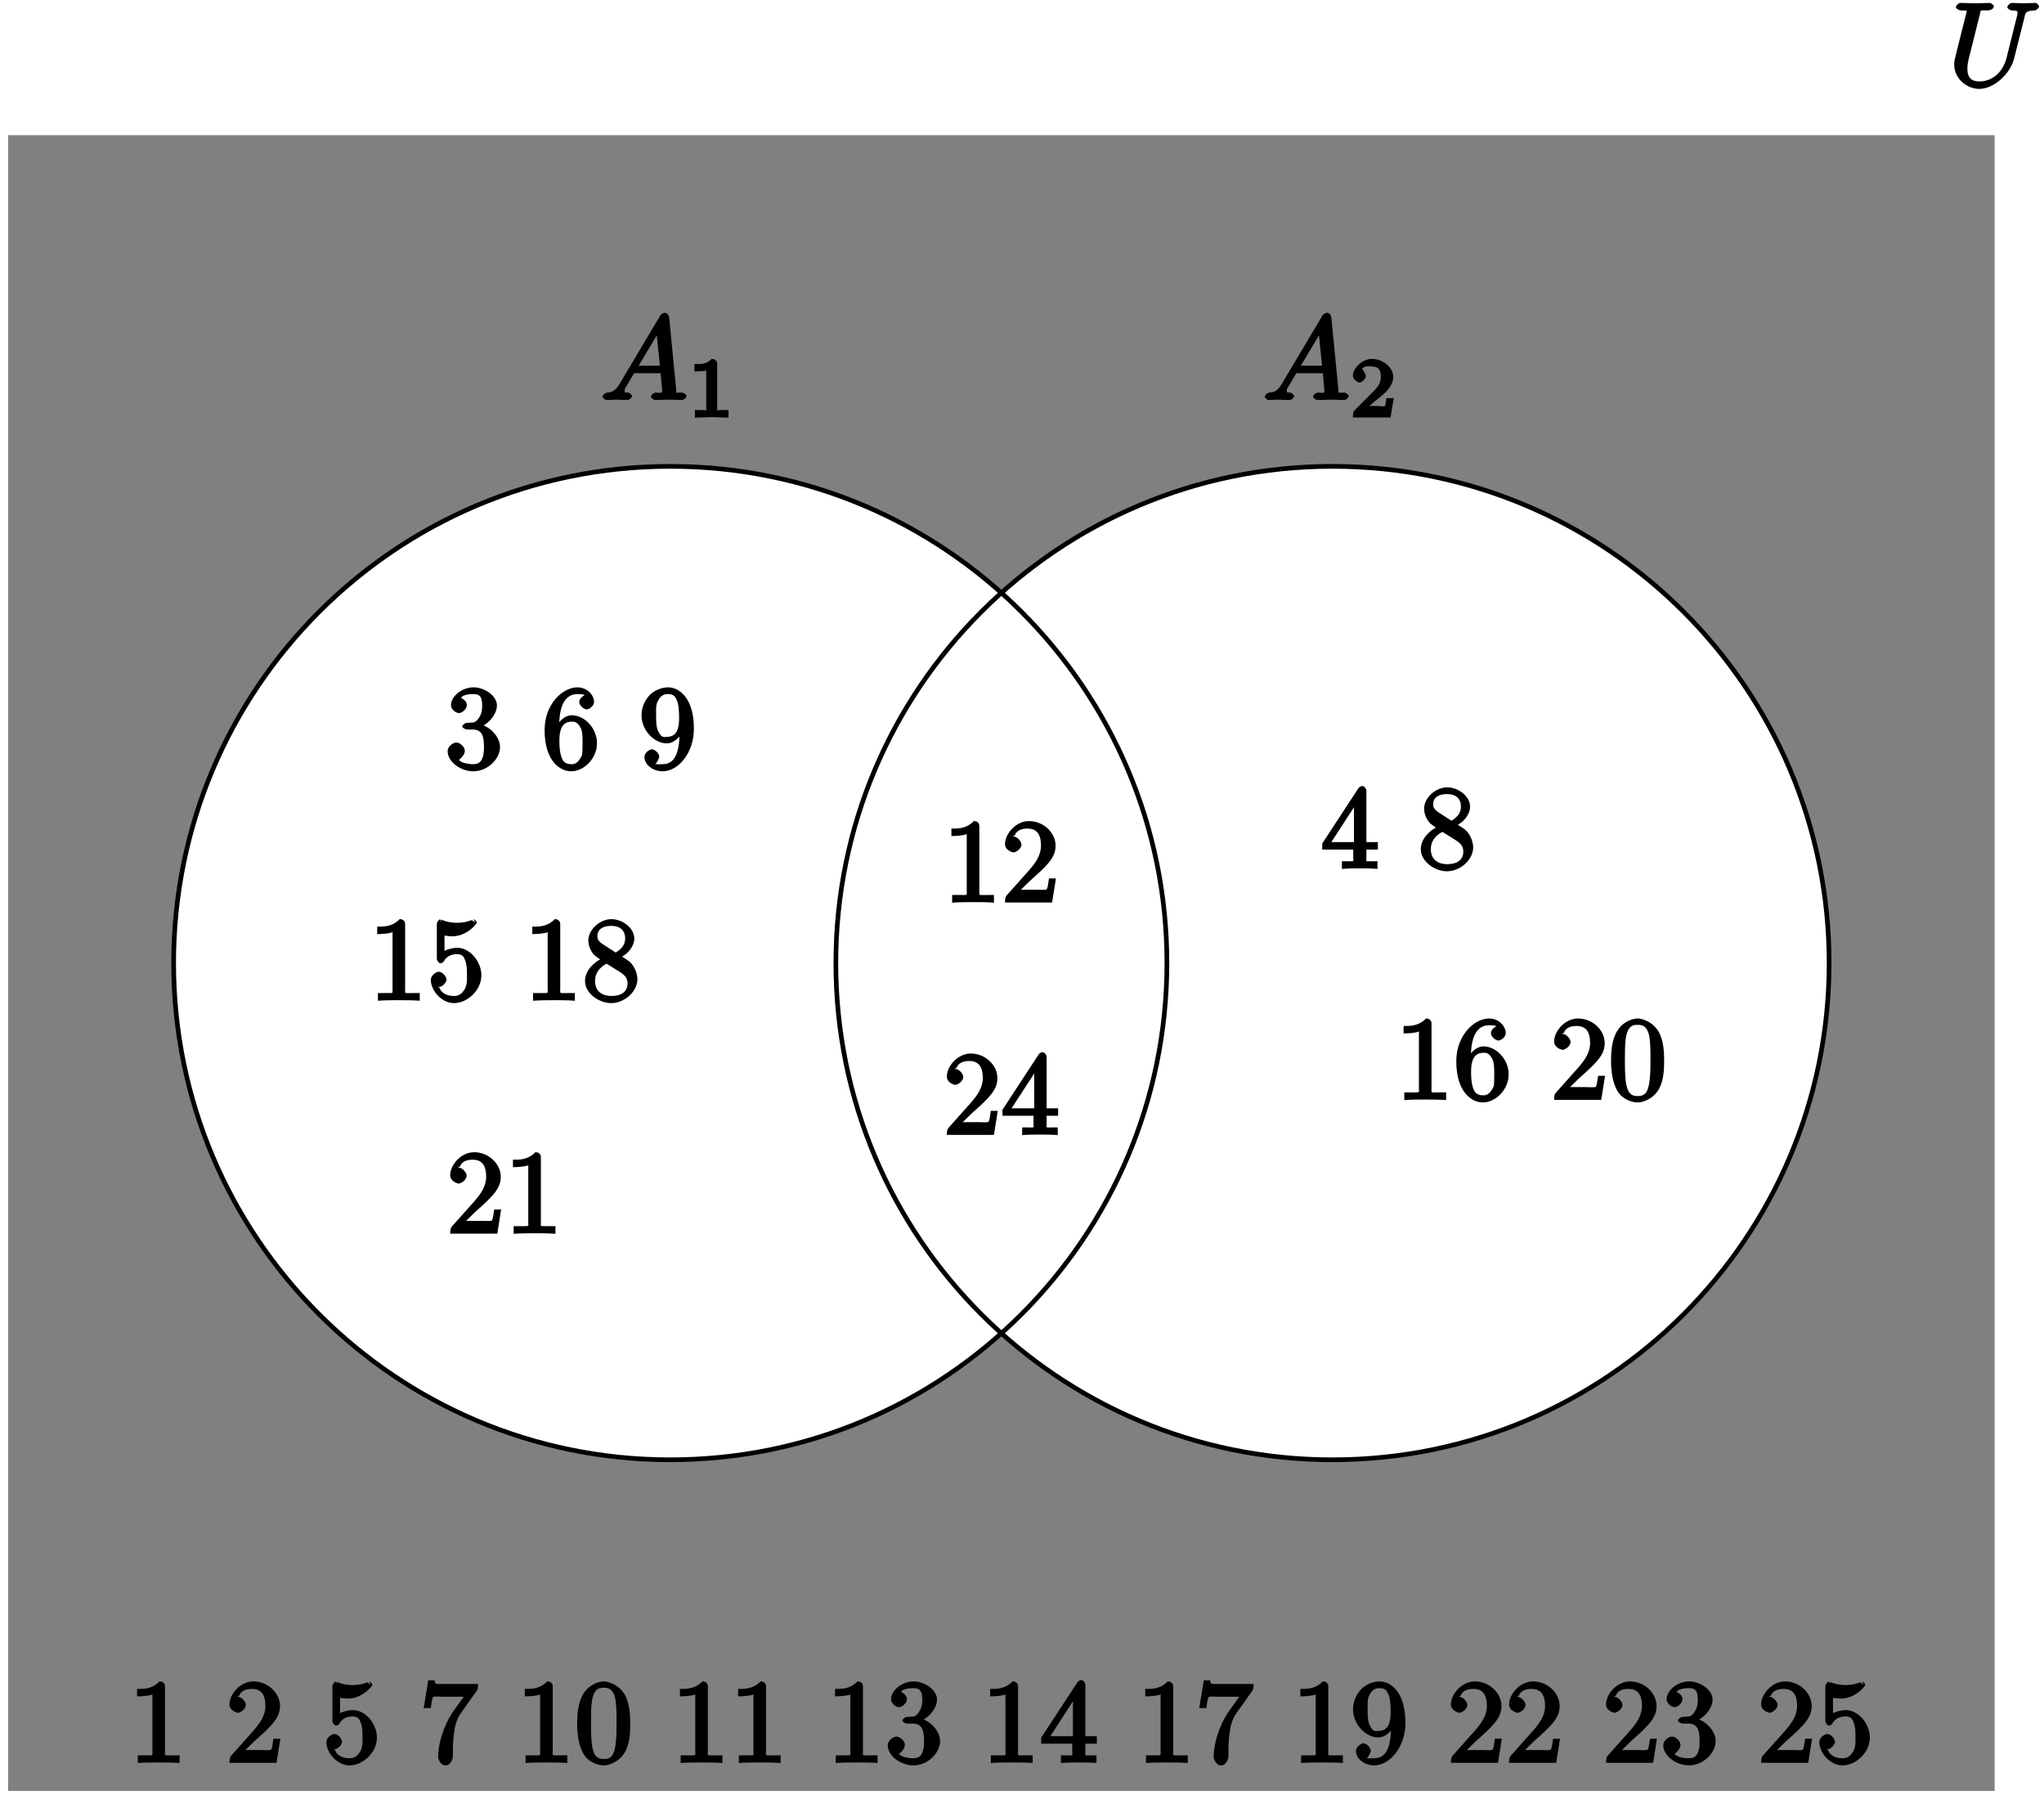
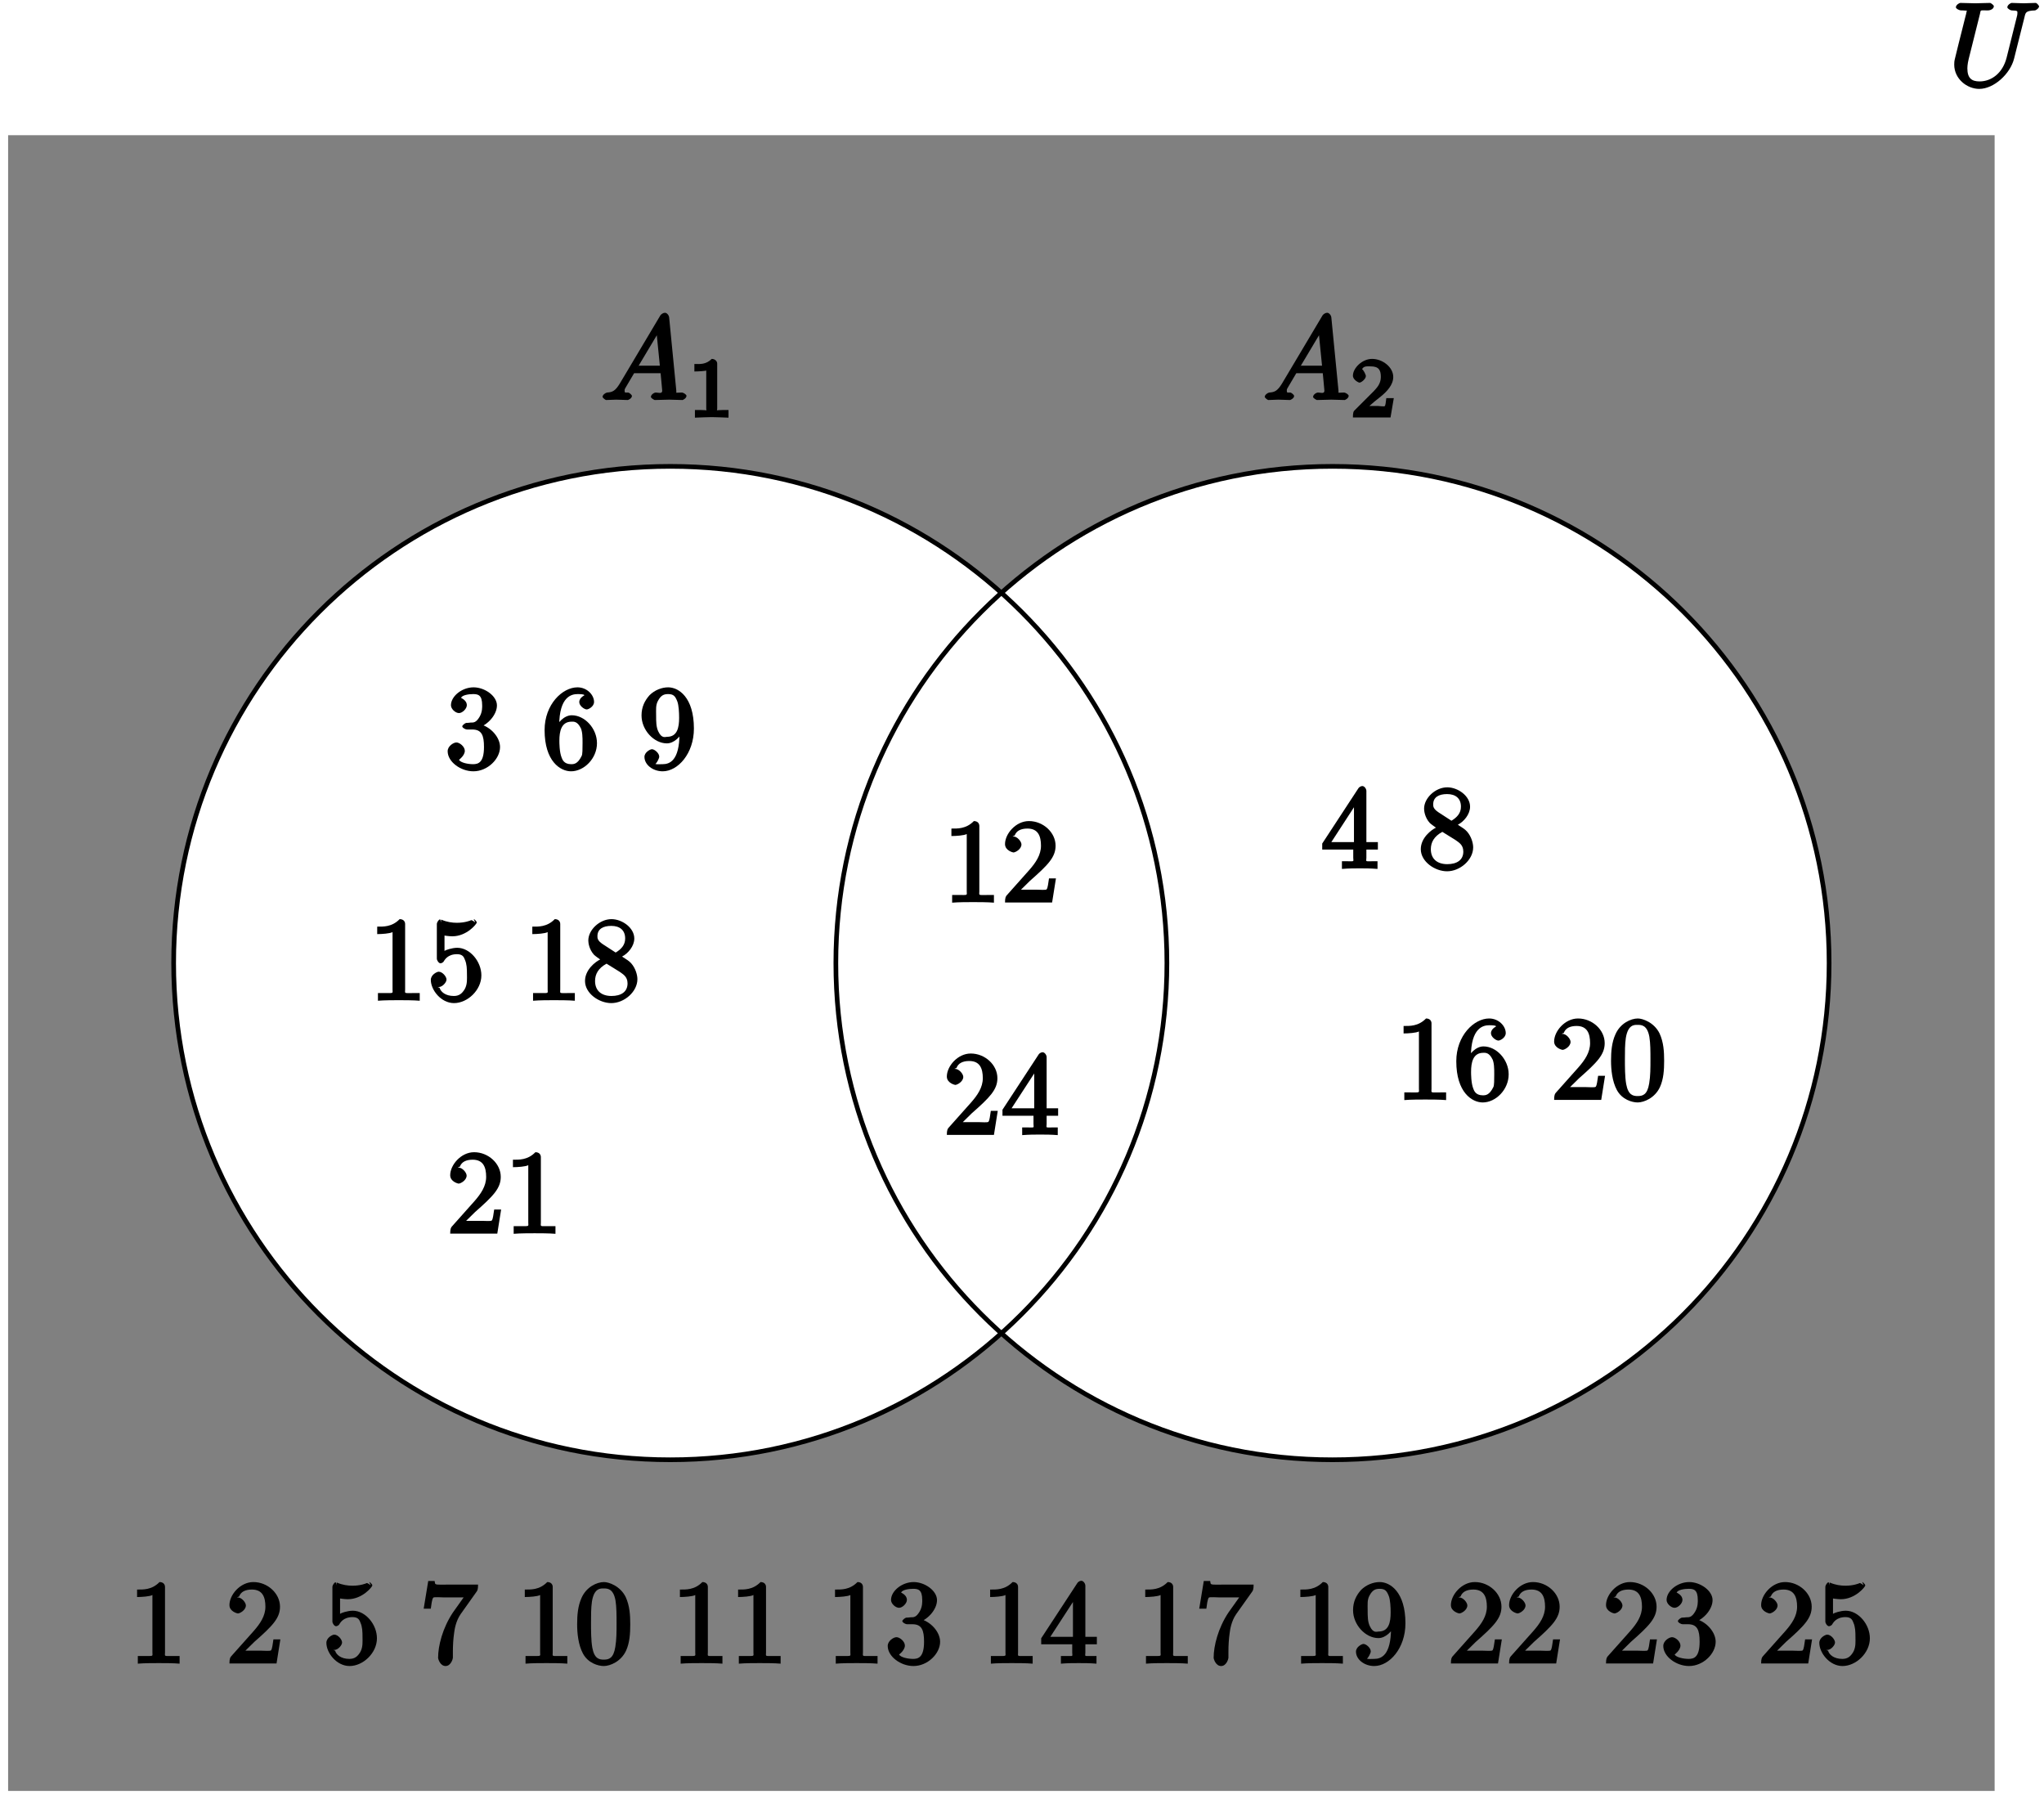
<svg xmlns="http://www.w3.org/2000/svg" xmlns:xlink="http://www.w3.org/1999/xlink" width="175pt" height="154pt" viewBox="0 0 175 154" version="1.1">
  <defs>
    <g>
      <symbol overflow="visible" id="glyph0-0">
        <path style="stroke:none;" d="" />
      </symbol>
      <symbol overflow="visible" id="glyph0-1">
        <path style="stroke:none;" d="M 6.5 -5.922 C 6.594 -6.328 6.609 -6.469 7.406 -6.5 C 7.453 -6.5 7.75 -6.672 7.75 -6.859 C 7.75 -6.875 7.578 -7.141 7.453 -7.141 C 7.125 -7.141 6.766 -7.109 6.438 -7.109 C 6.094 -7.109 5.719 -7.141 5.391 -7.141 C 5.328 -7.141 5.031 -6.969 5.031 -6.766 C 5.031 -6.656 5.312 -6.5 5.391 -6.5 C 5.969 -6.484 5.891 -6.438 5.891 -6.219 C 5.891 -6.188 5.875 -6.047 5.859 -6.016 L 4.969 -2.453 C 4.625 -1.109 3.656 -0.422 2.656 -0.422 C 1.984 -0.422 1.609 -0.688 1.609 -1.547 C 1.609 -1.562 1.609 -1.891 1.719 -2.328 L 2.688 -6.203 C 2.781 -6.562 2.625 -6.5 3.359 -6.5 C 3.625 -6.5 3.875 -6.656 3.875 -6.859 C 3.875 -6.969 3.594 -7.141 3.562 -7.141 C 3.281 -7.141 2.562 -7.109 2.281 -7.109 C 2 -7.109 1.281 -7.141 1 -7.141 C 0.922 -7.141 0.625 -6.969 0.625 -6.766 C 0.625 -6.656 0.891 -6.5 1.094 -6.5 C 1.109 -6.5 1.297 -6.5 1.469 -6.484 C 1.641 -6.453 1.562 -6.609 1.562 -6.484 C 1.562 -6.422 1.453 -6 1.391 -5.766 L 1.172 -4.891 C 1.078 -4.5 0.594 -2.625 0.562 -2.438 C 0.484 -2.156 0.484 -2 0.484 -1.859 C 0.484 -0.641 1.578 0.219 2.625 0.219 C 3.875 0.219 5.281 -1.062 5.609 -2.375 Z M 6.5 -5.922 " />
      </symbol>
      <symbol overflow="visible" id="glyph0-2">
        <path style="stroke:none;" d="M 1.656 -1.422 C 1.25 -0.75 1 -0.672 0.562 -0.641 C 0.438 -0.625 0.172 -0.453 0.172 -0.266 C 0.172 -0.203 0.406 0 0.484 0 C 0.75 0 1.062 -0.031 1.328 -0.031 C 1.672 -0.031 2.016 0 2.328 0 C 2.391 0 2.688 -0.156 2.688 -0.344 C 2.688 -0.453 2.438 -0.641 2.359 -0.641 C 2.141 -0.656 2.062 -0.562 2.062 -0.812 C 2.062 -0.938 2.078 -0.938 2.156 -1.078 L 2.875 -2.297 L 5.141 -2.297 C 5.141 -2.25 5.281 -0.891 5.281 -0.797 C 5.281 -0.5 4.938 -0.641 4.734 -0.641 C 4.594 -0.641 4.312 -0.469 4.312 -0.266 C 4.312 -0.156 4.609 0 4.641 0 C 5.047 0 5.469 -0.031 5.875 -0.031 C 6.125 -0.031 6.766 0 7.016 0 C 7.062 0 7.359 -0.156 7.359 -0.359 C 7.359 -0.469 7.094 -0.641 6.953 -0.641 C 6.344 -0.641 6.516 -0.531 6.484 -0.828 L 5.875 -7.062 C 5.859 -7.25 5.688 -7.469 5.516 -7.469 C 5.359 -7.469 5.188 -7.344 5.125 -7.25 Z M 3.094 -2.656 L 5.062 -5.953 L 4.766 -6.062 L 5.078 -2.938 L 3.266 -2.938 Z M 3.094 -2.656 " />
      </symbol>
      <symbol overflow="visible" id="glyph1-0">
        <path style="stroke:none;" d="" />
      </symbol>
      <symbol overflow="visible" id="glyph1-1">
        <path style="stroke:none;" d="M 2.516 -4.625 C 2.516 -4.812 2.328 -5.016 2.047 -5.016 C 1.547 -4.516 1.047 -4.578 0.562 -4.578 L 0.562 -3.938 C 0.922 -3.938 1.516 -3.984 1.578 -4.016 L 1.578 -0.766 C 1.578 -0.531 1.766 -0.641 1.078 -0.641 L 0.609 -0.641 L 0.609 0.016 C 0.938 0 1.797 -0.031 2.047 -0.031 C 2.266 -0.031 3.141 0 3.484 0.016 L 3.484 -0.641 L 3.031 -0.641 C 2.328 -0.641 2.516 -0.531 2.516 -0.766 Z M 2.516 -4.625 " />
      </symbol>
      <symbol overflow="visible" id="glyph1-2">
        <path style="stroke:none;" d="M 3.516 -1.656 L 3.109 -1.656 C 3.062 -1.312 3.047 -1.031 2.969 -0.969 C 2.906 -0.922 2.516 -0.984 2.406 -0.984 L 1.125 -0.984 L 1.266 -0.641 C 2 -1.297 2.234 -1.484 2.656 -1.812 C 3.172 -2.234 3.703 -2.797 3.703 -3.469 C 3.703 -4.312 2.781 -5.016 1.891 -5.016 C 1.031 -5.016 0.25 -4.219 0.25 -3.578 C 0.25 -3.219 0.734 -2.984 0.812 -2.984 C 0.969 -2.984 1.359 -3.297 1.359 -3.547 C 1.359 -3.672 1.125 -4.125 1.031 -4.125 C 1.172 -4.422 1.453 -4.375 1.781 -4.375 C 2.484 -4.375 2.641 -4.031 2.641 -3.469 C 2.641 -2.859 2.266 -2.516 2.047 -2.266 L 0.375 -0.594 C 0.297 -0.531 0.25 -0.391 0.25 0 L 3.469 0 L 3.75 -1.656 Z M 3.516 -1.656 " />
      </symbol>
      <symbol overflow="visible" id="glyph2-0">
        <path style="stroke:none;" d="" />
      </symbol>
      <symbol overflow="visible" id="glyph2-1">
        <path style="stroke:none;" d="M 4.344 -0.156 L 4.344 -0.641 L 3.859 -0.641 C 2.953 -0.641 3.094 -0.578 3.094 -0.953 L 3.094 -6.547 C 3.094 -6.781 2.938 -6.969 2.625 -6.969 C 1.953 -6.281 1.203 -6.328 0.703 -6.328 L 0.703 -5.688 C 1.094 -5.688 1.797 -5.734 2.016 -5.859 L 2.016 -0.953 C 2.016 -0.594 2.156 -0.641 1.266 -0.641 L 0.766 -0.641 L 0.766 0.016 C 1.297 -0.031 2.156 -0.031 2.562 -0.031 C 2.953 -0.031 3.828 -0.031 4.344 0.016 Z M 4.344 -0.156 " />
      </symbol>
      <symbol overflow="visible" id="glyph2-2">
        <path style="stroke:none;" d="M 4.469 -2.062 L 4.078 -2.062 C 4 -1.594 3.984 -1.281 3.875 -1.125 C 3.812 -1.047 3.281 -1.094 3.062 -1.094 L 1.266 -1.094 L 1.391 -0.812 L 2.438 -1.844 C 4 -3.219 4.641 -3.875 4.641 -4.859 C 4.641 -6 3.578 -6.969 2.359 -6.969 C 1.234 -6.969 0.312 -5.875 0.312 -5 C 0.312 -4.438 1 -4.281 1.031 -4.281 C 1.203 -4.281 1.719 -4.562 1.719 -4.969 C 1.719 -5.219 1.359 -5.656 1.016 -5.656 C 0.938 -5.656 0.922 -5.656 1.141 -5.734 C 1.281 -6.125 1.656 -6.328 2.234 -6.328 C 3.141 -6.328 3.391 -5.688 3.391 -4.859 C 3.391 -4.062 2.938 -3.406 2.391 -2.781 L 0.484 -0.641 C 0.375 -0.531 0.312 -0.406 0.312 0 L 4.344 0 L 4.672 -2.062 Z M 4.469 -2.062 " />
      </symbol>
      <symbol overflow="visible" id="glyph2-3">
        <path style="stroke:none;" d="M 4.641 -2.156 C 4.641 -3.344 3.656 -4.516 2.578 -4.516 C 2.109 -4.516 1.547 -4.312 1.484 -4.25 L 1.484 -5.562 C 1.516 -5.562 1.844 -5.5 2.156 -5.5 C 3.391 -5.5 4.25 -6.562 4.25 -6.688 C 4.25 -6.75 4.062 -6.969 3.984 -6.969 L 4.109 -6.688 C 4.109 -6.688 3.828 -6.922 3.75 -6.875 C 3.703 -6.844 3.219 -6.656 2.547 -6.656 C 2.156 -6.656 1.688 -6.719 1.219 -6.922 C 1.141 -6.953 1.219 -6.672 1.219 -6.672 L 1.109 -6.953 C 1 -6.953 0.828 -6.703 0.828 -6.547 L 0.828 -3.594 C 0.828 -3.422 1 -3.188 1.141 -3.188 C 1.219 -3.188 1.359 -3.266 1.391 -3.312 C 1.5 -3.484 1.75 -3.969 2.562 -3.969 C 3.078 -3.969 3.156 -3.672 3.234 -3.484 C 3.391 -3.125 3.406 -2.734 3.406 -2.234 C 3.406 -1.891 3.453 -1.406 3.219 -0.984 C 2.984 -0.594 2.734 -0.391 2.281 -0.391 C 1.562 -0.391 1.156 -0.75 1.062 -1.094 C 0.844 -1.172 0.875 -1.156 0.984 -1.156 C 1.312 -1.156 1.656 -1.562 1.656 -1.797 C 1.656 -2.047 1.312 -2.469 0.984 -2.469 C 0.844 -2.469 0.312 -2.219 0.312 -1.766 C 0.312 -0.906 1.188 0.219 2.297 0.219 C 3.453 0.219 4.641 -0.891 4.641 -2.156 Z M 4.641 -2.156 " />
      </symbol>
      <symbol overflow="visible" id="glyph2-4">
        <path style="stroke:none;" d="M 4.828 -6.75 L 2.406 -6.75 C 1.203 -6.75 1.344 -6.703 1.281 -7.062 L 0.734 -7.062 L 0.344 -4.688 L 0.953 -4.688 C 1 -5 1.047 -5.516 1.172 -5.641 C 1.25 -5.703 1.906 -5.656 2.031 -5.656 L 3.766 -5.656 L 2.844 -4.359 C 1.953 -3.016 1.578 -1.5 1.578 -0.484 C 1.578 -0.391 1.75 0.219 2.219 0.219 C 2.672 0.219 2.844 -0.391 2.844 -0.484 L 2.844 -1 C 2.844 -1.547 2.875 -2.094 2.953 -2.625 C 2.984 -2.859 3.078 -3.609 3.516 -4.234 L 4.859 -6.125 C 4.953 -6.234 5 -6.375 5 -6.75 Z M 4.828 -6.75 " />
      </symbol>
      <symbol overflow="visible" id="glyph2-5">
        <path style="stroke:none;" d="M 4.75 -3.344 C 4.75 -4.141 4.703 -4.938 4.359 -5.688 C 3.891 -6.641 2.906 -6.969 2.5 -6.969 C 1.891 -6.969 0.984 -6.547 0.578 -5.609 C 0.266 -4.922 0.203 -4.141 0.203 -3.344 C 0.203 -2.609 0.297 -1.594 0.703 -0.844 C 1.141 -0.031 2 0.219 2.484 0.219 C 3.016 0.219 3.953 -0.156 4.391 -1.094 C 4.703 -1.781 4.75 -2.562 4.75 -3.344 Z M 3.578 -3.469 C 3.578 -2.719 3.578 -2.047 3.469 -1.406 C 3.312 -0.453 2.938 -0.328 2.484 -0.328 C 2.094 -0.328 1.672 -0.406 1.5 -1.359 C 1.391 -1.969 1.391 -2.875 1.391 -3.469 C 1.391 -4.109 1.391 -4.766 1.469 -5.297 C 1.656 -6.484 2.234 -6.422 2.484 -6.422 C 2.812 -6.422 3.297 -6.406 3.484 -5.406 C 3.578 -4.859 3.578 -4.094 3.578 -3.469 Z M 3.578 -3.469 " />
      </symbol>
      <symbol overflow="visible" id="glyph2-6">
        <path style="stroke:none;" d="M 4.719 -1.859 C 4.719 -2.688 3.922 -3.625 2.891 -3.844 L 2.891 -3.516 C 3.703 -3.781 4.453 -4.641 4.453 -5.422 C 4.453 -6.234 3.406 -6.969 2.453 -6.969 C 1.453 -6.969 0.516 -6.203 0.516 -5.438 C 0.516 -5.109 0.906 -4.766 1.203 -4.766 C 1.5 -4.766 1.875 -5.141 1.875 -5.438 C 1.875 -5.938 1.234 -6.094 1.391 -6.094 C 1.516 -6.312 2.047 -6.391 2.406 -6.391 C 2.828 -6.391 3.188 -6.328 3.188 -5.438 C 3.188 -5.312 3.219 -4.859 2.953 -4.422 C 2.656 -3.938 2.453 -3.953 2.203 -3.953 C 2.125 -3.938 1.891 -3.922 1.812 -3.922 C 1.734 -3.906 1.484 -3.734 1.484 -3.625 C 1.484 -3.516 1.734 -3.359 1.906 -3.359 L 2.344 -3.359 C 3.156 -3.359 3.344 -2.844 3.344 -1.859 C 3.344 -0.516 2.844 -0.391 2.406 -0.391 C 1.969 -0.391 1.344 -0.516 1.203 -0.766 C 1.219 -0.766 1.703 -1.141 1.703 -1.531 C 1.703 -1.891 1.266 -2.25 0.984 -2.25 C 0.734 -2.25 0.234 -1.938 0.234 -1.5 C 0.234 -0.594 1.344 0.219 2.438 0.219 C 3.656 0.219 4.719 -0.844 4.719 -1.859 Z M 4.719 -1.859 " />
      </symbol>
      <symbol overflow="visible" id="glyph2-7">
        <path style="stroke:none;" d="M 4.859 -1.797 L 4.859 -2.281 L 3.875 -2.281 L 3.875 -6.656 C 3.875 -6.844 3.703 -7.078 3.531 -7.078 C 3.453 -7.078 3.297 -7.031 3.203 -6.906 L 0.094 -2.156 L 0.094 -1.641 L 2.75 -1.641 L 2.75 -0.938 C 2.75 -0.578 2.906 -0.641 2.172 -0.641 L 1.781 -0.641 L 1.781 0.016 C 2.375 -0.031 2.891 -0.031 3.312 -0.031 C 3.734 -0.031 4.25 -0.031 4.828 0.016 L 4.828 -0.641 L 4.453 -0.641 C 3.719 -0.641 3.875 -0.578 3.875 -0.938 L 3.875 -1.641 L 4.859 -1.641 Z M 2.984 -2.281 L 0.875 -2.281 L 3.109 -5.719 L 2.812 -5.828 L 2.812 -2.281 Z M 2.984 -2.281 " />
      </symbol>
      <symbol overflow="visible" id="glyph2-8">
        <path style="stroke:none;" d="M 4.719 -3.438 C 4.719 -6.125 3.406 -6.969 2.516 -6.969 C 1.969 -6.969 1.359 -6.734 0.922 -6.297 C 0.516 -5.844 0.234 -5.297 0.234 -4.562 C 0.234 -3.312 1.297 -2.172 2.406 -2.172 C 3.016 -2.172 3.594 -2.75 3.828 -3.328 L 3.484 -3.328 L 3.484 -3.016 C 3.484 -0.672 2.625 -0.391 2.047 -0.391 C 1.875 -0.391 1.453 -0.359 1.422 -0.422 C 1.5 -0.422 1.75 -0.875 1.75 -1.031 C 1.75 -1.344 1.344 -1.672 1.125 -1.672 C 0.969 -1.672 0.484 -1.406 0.484 -1.016 C 0.484 -0.344 1.203 0.219 2.047 0.219 C 3.344 0.219 4.719 -1.297 4.719 -3.438 Z M 3.453 -4.359 C 3.453 -3.531 3.297 -2.734 2.422 -2.734 C 2.266 -2.734 1.969 -2.562 1.672 -3.188 C 1.484 -3.562 1.484 -4.062 1.484 -4.547 C 1.484 -5.078 1.438 -5.438 1.641 -5.812 C 1.906 -6.312 2.172 -6.391 2.516 -6.391 C 2.984 -6.391 3.125 -6.203 3.297 -5.766 C 3.422 -5.438 3.453 -4.812 3.453 -4.359 Z M 3.453 -4.359 " />
      </symbol>
      <symbol overflow="visible" id="glyph2-9">
        <path style="stroke:none;" d="M 4.719 -2.188 C 4.719 -3.453 3.672 -4.578 2.562 -4.578 C 1.891 -4.578 1.328 -3.906 1.141 -3.422 L 1.484 -3.422 L 1.484 -3.672 C 1.484 -6.188 2.547 -6.391 3.062 -6.391 C 3.297 -6.391 3.594 -6.375 3.625 -6.312 C 3.781 -6.312 3.203 -6.156 3.203 -5.703 C 3.203 -5.391 3.625 -5.078 3.844 -5.078 C 4 -5.078 4.469 -5.328 4.469 -5.719 C 4.469 -6.312 3.875 -6.969 3.047 -6.969 C 1.766 -6.969 0.234 -5.516 0.234 -3.312 C 0.234 -0.641 1.578 0.219 2.5 0.219 C 3.609 0.219 4.719 -0.875 4.719 -2.188 Z M 3.484 -2.203 C 3.484 -1.719 3.484 -1.219 3.406 -1.094 C 3.062 -0.391 2.734 -0.391 2.5 -0.391 C 1.875 -0.391 1.75 -0.812 1.688 -0.969 C 1.5 -1.438 1.5 -2.234 1.5 -2.406 C 1.5 -3.188 1.656 -4.031 2.547 -4.031 C 2.719 -4.031 3.047 -4.078 3.344 -3.453 L 3.297 -3.562 C 3.484 -3.203 3.484 -2.688 3.484 -2.203 Z M 3.484 -2.203 " />
      </symbol>
      <symbol overflow="visible" id="glyph2-10">
        <path style="stroke:none;" d="M 4.719 -1.828 C 4.719 -2.188 4.562 -2.766 4.188 -3.188 C 4 -3.391 3.844 -3.484 3.406 -3.766 C 3.922 -4.031 4.453 -4.656 4.453 -5.312 C 4.453 -6.234 3.406 -6.969 2.5 -6.969 C 1.5 -6.969 0.516 -6.062 0.516 -5.141 C 0.516 -4.953 0.578 -4.391 1 -3.922 C 1.109 -3.812 1.469 -3.562 1.531 -3.516 C 1.141 -3.328 0.234 -2.656 0.234 -1.672 C 0.234 -0.609 1.438 0.219 2.484 0.219 C 3.609 0.219 4.719 -0.766 4.719 -1.828 Z M 3.672 -5.312 C 3.672 -4.75 3.328 -4.391 2.859 -4.109 L 1.75 -4.828 C 1.281 -5.141 1.297 -5.359 1.297 -5.516 C 1.297 -6.125 1.781 -6.391 2.484 -6.391 C 3.203 -6.391 3.672 -6.031 3.672 -5.312 Z M 3.875 -1.469 C 3.875 -0.734 3.312 -0.391 2.5 -0.391 C 1.641 -0.391 1.094 -0.844 1.094 -1.672 C 1.094 -2.25 1.359 -2.766 2.078 -3.156 L 3.188 -2.469 C 3.453 -2.266 3.875 -2.078 3.875 -1.469 Z M 3.875 -1.469 " />
      </symbol>
    </g>
  </defs>
  <g id="surface1">
    <path style=" stroke:none;fill-rule:nonzero;fill:rgb(50%,50%,50%);fill-opacity:1;" d="M 0.695 153.309 L 0.695 11.574 L 170.773 11.574 L 170.773 153.309 Z M 0.695 153.309 " />
    <g style="fill:rgb(0%,0%,0%);fill-opacity:1;">
      <use xlink:href="#glyph0-1" x="166.83" y="7.391" />
    </g>
    <path style=" stroke:none;fill-rule:nonzero;fill:rgb(100%,100%,100%);fill-opacity:1;" d="M 156.602 82.441 C 156.602 58.957 137.562 39.922 114.082 39.922 C 90.598 39.922 71.562 58.957 71.562 82.441 C 71.562 105.926 90.598 124.961 114.082 124.961 C 137.562 124.961 156.602 105.926 156.602 82.441 Z M 156.602 82.441 " />
    <path style="fill-rule:nonzero;fill:rgb(100%,100%,100%);fill-opacity:1;stroke-width:0.399;stroke-linecap:butt;stroke-linejoin:miter;stroke:rgb(0%,0%,0%);stroke-opacity:1;stroke-miterlimit:10;" d="M 14.172 0.001 C 14.172 23.485 -4.863 42.52 -28.347 42.52 C -51.832 42.52 -70.867 23.485 -70.867 0.001 C -70.867 -23.484 -51.832 -42.519 -28.347 -42.519 C -4.863 -42.519 14.172 -23.484 14.172 0.001 Z M 14.172 0.001 " transform="matrix(1,0,0,-1,85.734,82.442)" />
    <g style="fill:rgb(0%,0%,0%);fill-opacity:1;">
      <use xlink:href="#glyph0-2" x="51.416" y="34.243" />
    </g>
    <g style="fill:rgb(0%,0%,0%);fill-opacity:1;">
      <use xlink:href="#glyph1-1" x="58.888" y="35.738" />
    </g>
    <path style="fill:none;stroke-width:0.399;stroke-linecap:butt;stroke-linejoin:miter;stroke:rgb(0%,0%,0%);stroke-opacity:1;stroke-miterlimit:10;" d="M 70.868 0.001 C 70.868 23.485 51.828 42.52 28.348 42.52 C 4.864 42.52 -14.171 23.485 -14.171 0.001 C -14.171 -23.484 4.864 -42.519 28.348 -42.519 C 51.828 -42.519 70.868 -23.484 70.868 0.001 Z M 70.868 0.001 " transform="matrix(1,0,0,-1,85.734,82.442)" />
    <g style="fill:rgb(0%,0%,0%);fill-opacity:1;">
      <use xlink:href="#glyph0-2" x="108.11" y="34.243" />
    </g>
    <g style="fill:rgb(0%,0%,0%);fill-opacity:1;">
      <use xlink:href="#glyph1-2" x="115.582" y="35.738" />
    </g>
    <g style="fill:rgb(0%,0%,0%);fill-opacity:1;">
-       <use xlink:href="#glyph2-1" x="11.033" y="150.903" />
+       <use xlink:href="#glyph2-1" x="11.033" y="142.398" />
    </g>
    <g style="fill:rgb(0%,0%,0%);fill-opacity:1;">
-       <use xlink:href="#glyph2-2" x="19.332" y="150.903" />
+       <use xlink:href="#glyph2-2" x="19.332" y="142.398" />
    </g>
    <g style="fill:rgb(0%,0%,0%);fill-opacity:1;">
-       <use xlink:href="#glyph2-3" x="27.631" y="150.903" />
+       <use xlink:href="#glyph2-3" x="27.631" y="142.398" />
    </g>
    <g style="fill:rgb(0%,0%,0%);fill-opacity:1;">
-       <use xlink:href="#glyph2-4" x="35.93" y="150.903" />
+       <use xlink:href="#glyph2-4" x="35.93" y="142.398" />
    </g>
    <g style="fill:rgb(0%,0%,0%);fill-opacity:1;">
-       <use xlink:href="#glyph2-1" x="44.228" y="150.903" />
-       <use xlink:href="#glyph2-5" x="49.21" y="150.903" />
+       <use xlink:href="#glyph2-1" x="44.228" y="142.398" />
+       <use xlink:href="#glyph2-5" x="49.21" y="142.398" />
    </g>
    <g style="fill:rgb(0%,0%,0%);fill-opacity:1;">
-       <use xlink:href="#glyph2-1" x="57.509" y="150.903" />
-       <use xlink:href="#glyph2-1" x="62.49" y="150.903" />
+       <use xlink:href="#glyph2-1" x="57.509" y="142.398" />
+       <use xlink:href="#glyph2-1" x="62.49" y="142.398" />
    </g>
    <g style="fill:rgb(0%,0%,0%);fill-opacity:1;">
-       <use xlink:href="#glyph2-1" x="70.789" y="150.903" />
-       <use xlink:href="#glyph2-6" x="75.77" y="150.903" />
+       <use xlink:href="#glyph2-1" x="70.789" y="142.398" />
+       <use xlink:href="#glyph2-6" x="75.77" y="142.398" />
    </g>
    <g style="fill:rgb(0%,0%,0%);fill-opacity:1;">
-       <use xlink:href="#glyph2-1" x="84.069" y="150.903" />
-       <use xlink:href="#glyph2-7" x="89.05" y="150.903" />
+       <use xlink:href="#glyph2-1" x="84.069" y="142.398" />
+       <use xlink:href="#glyph2-7" x="89.05" y="142.398" />
    </g>
    <g style="fill:rgb(0%,0%,0%);fill-opacity:1;">
-       <use xlink:href="#glyph2-1" x="97.349" y="150.903" />
-       <use xlink:href="#glyph2-4" x="102.33" y="150.903" />
+       <use xlink:href="#glyph2-1" x="97.349" y="142.398" />
+       <use xlink:href="#glyph2-4" x="102.33" y="142.398" />
    </g>
    <g style="fill:rgb(0%,0%,0%);fill-opacity:1;">
-       <use xlink:href="#glyph2-1" x="110.629" y="150.903" />
-       <use xlink:href="#glyph2-8" x="115.61" y="150.903" />
+       <use xlink:href="#glyph2-1" x="110.629" y="142.398" />
+       <use xlink:href="#glyph2-8" x="115.61" y="142.398" />
    </g>
    <g style="fill:rgb(0%,0%,0%);fill-opacity:1;">
-       <use xlink:href="#glyph2-2" x="123.909" y="150.903" />
-       <use xlink:href="#glyph2-2" x="128.891" y="150.903" />
+       <use xlink:href="#glyph2-2" x="123.909" y="142.398" />
+       <use xlink:href="#glyph2-2" x="128.891" y="142.398" />
    </g>
    <g style="fill:rgb(0%,0%,0%);fill-opacity:1;">
-       <use xlink:href="#glyph2-2" x="137.189" y="150.903" />
-       <use xlink:href="#glyph2-6" x="142.171" y="150.903" />
+       <use xlink:href="#glyph2-2" x="137.189" y="142.398" />
+       <use xlink:href="#glyph2-6" x="142.171" y="142.398" />
    </g>
    <g style="fill:rgb(0%,0%,0%);fill-opacity:1;">
-       <use xlink:href="#glyph2-2" x="150.47" y="150.903" />
-       <use xlink:href="#glyph2-3" x="155.451" y="150.903" />
+       <use xlink:href="#glyph2-2" x="150.47" y="142.398" />
+       <use xlink:href="#glyph2-3" x="155.451" y="142.398" />
    </g>
    <g style="fill:rgb(0%,0%,0%);fill-opacity:1;">
      <use xlink:href="#glyph2-6" x="38.093" y="65.807" />
    </g>
    <g style="fill:rgb(0%,0%,0%);fill-opacity:1;">
      <use xlink:href="#glyph2-9" x="46.392" y="65.807" />
    </g>
    <g style="fill:rgb(0%,0%,0%);fill-opacity:1;">
      <use xlink:href="#glyph2-8" x="54.691" y="65.807" />
    </g>
    <g style="fill:rgb(0%,0%,0%);fill-opacity:1;">
      <use xlink:href="#glyph2-1" x="31.592" y="85.65" />
      <use xlink:href="#glyph2-3" x="36.573" y="85.65" />
    </g>
    <g style="fill:rgb(0%,0%,0%);fill-opacity:1;">
      <use xlink:href="#glyph2-1" x="44.872" y="85.65" />
      <use xlink:href="#glyph2-10" x="49.853" y="85.65" />
    </g>
    <g style="fill:rgb(0%,0%,0%);fill-opacity:1;">
      <use xlink:href="#glyph2-2" x="38.232" y="105.602" />
      <use xlink:href="#glyph2-1" x="43.213" y="105.602" />
    </g>
    <g style="fill:rgb(0%,0%,0%);fill-opacity:1;">
      <use xlink:href="#glyph2-1" x="80.753" y="77.255" />
      <use xlink:href="#glyph2-2" x="85.734" y="77.255" />
    </g>
    <g style="fill:rgb(0%,0%,0%);fill-opacity:1;">
      <use xlink:href="#glyph2-2" x="80.753" y="97.153" />
      <use xlink:href="#glyph2-7" x="85.734" y="97.153" />
    </g>
    <g style="fill:rgb(0%,0%,0%);fill-opacity:1;">
      <use xlink:href="#glyph2-7" x="113.11" y="74.366" />
    </g>
    <g style="fill:rgb(0%,0%,0%);fill-opacity:1;">
      <use xlink:href="#glyph2-10" x="121.409" y="74.366" />
    </g>
    <g style="fill:rgb(0%,0%,0%);fill-opacity:1;">
      <use xlink:href="#glyph2-1" x="119.467" y="94.154" />
      <use xlink:href="#glyph2-9" x="124.448" y="94.154" />
    </g>
    <g style="fill:rgb(0%,0%,0%);fill-opacity:1;">
      <use xlink:href="#glyph2-2" x="132.747" y="94.154" />
      <use xlink:href="#glyph2-5" x="137.728" y="94.154" />
    </g>
  </g>
</svg>
